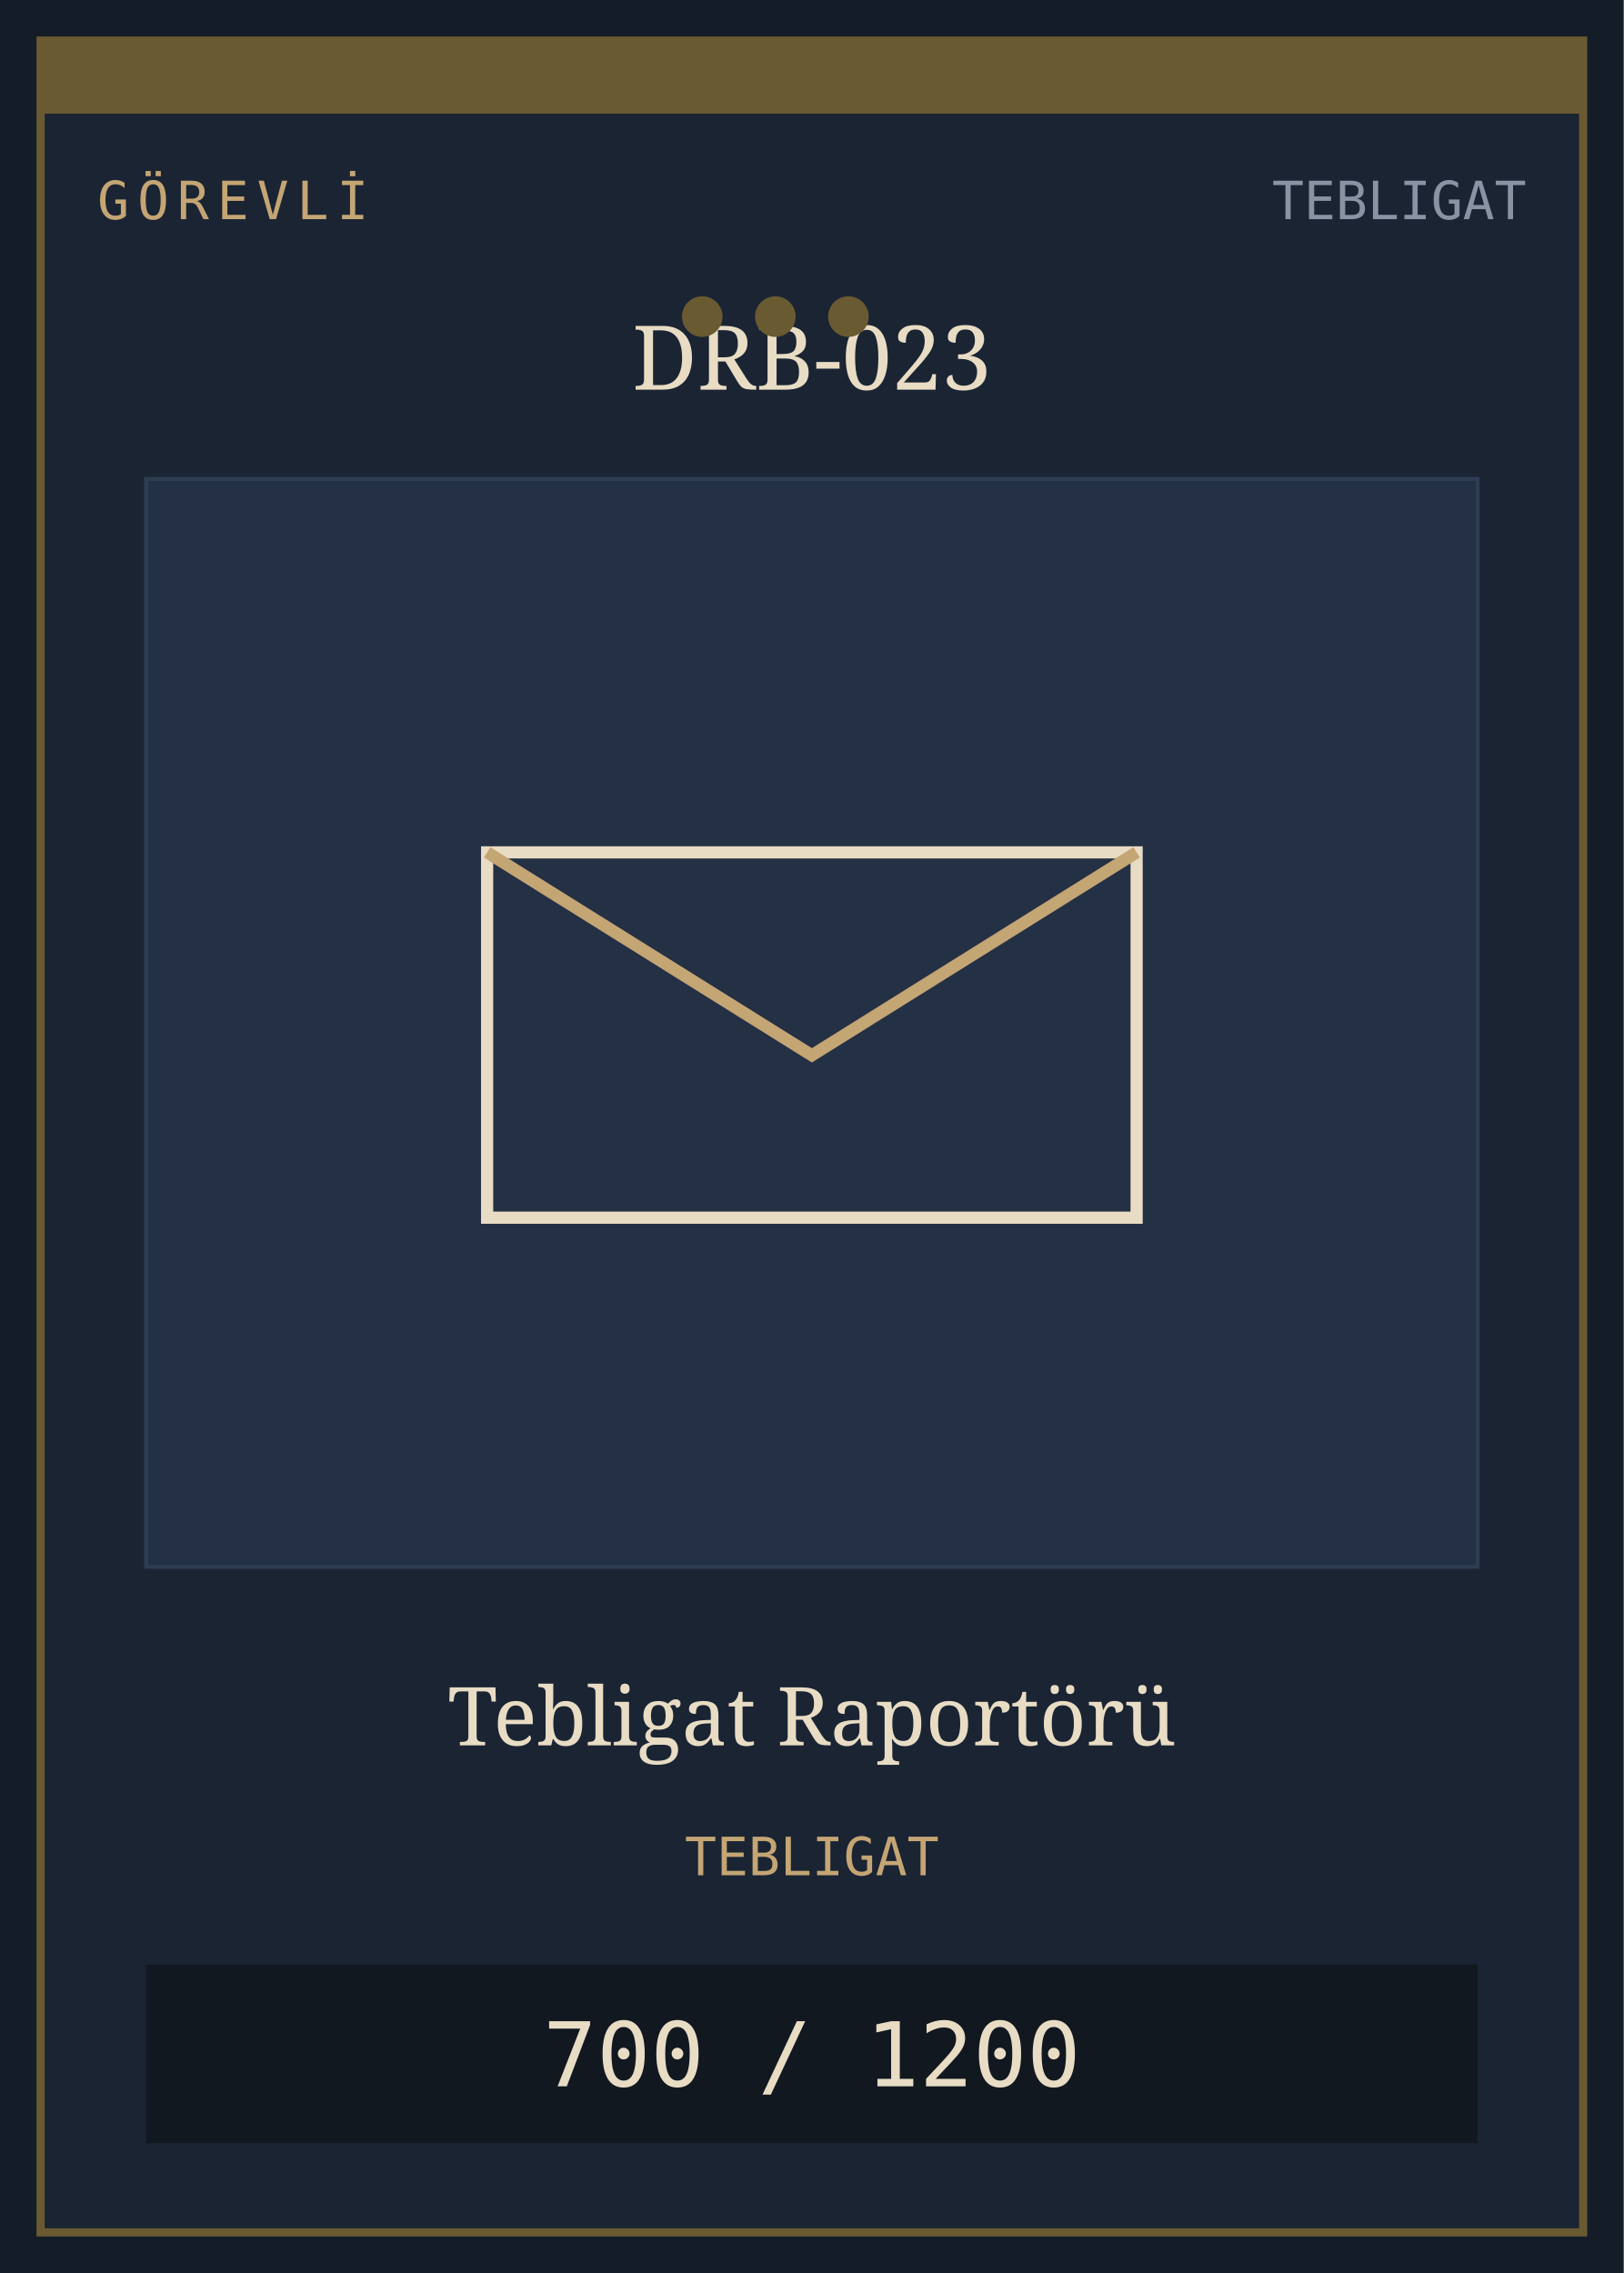
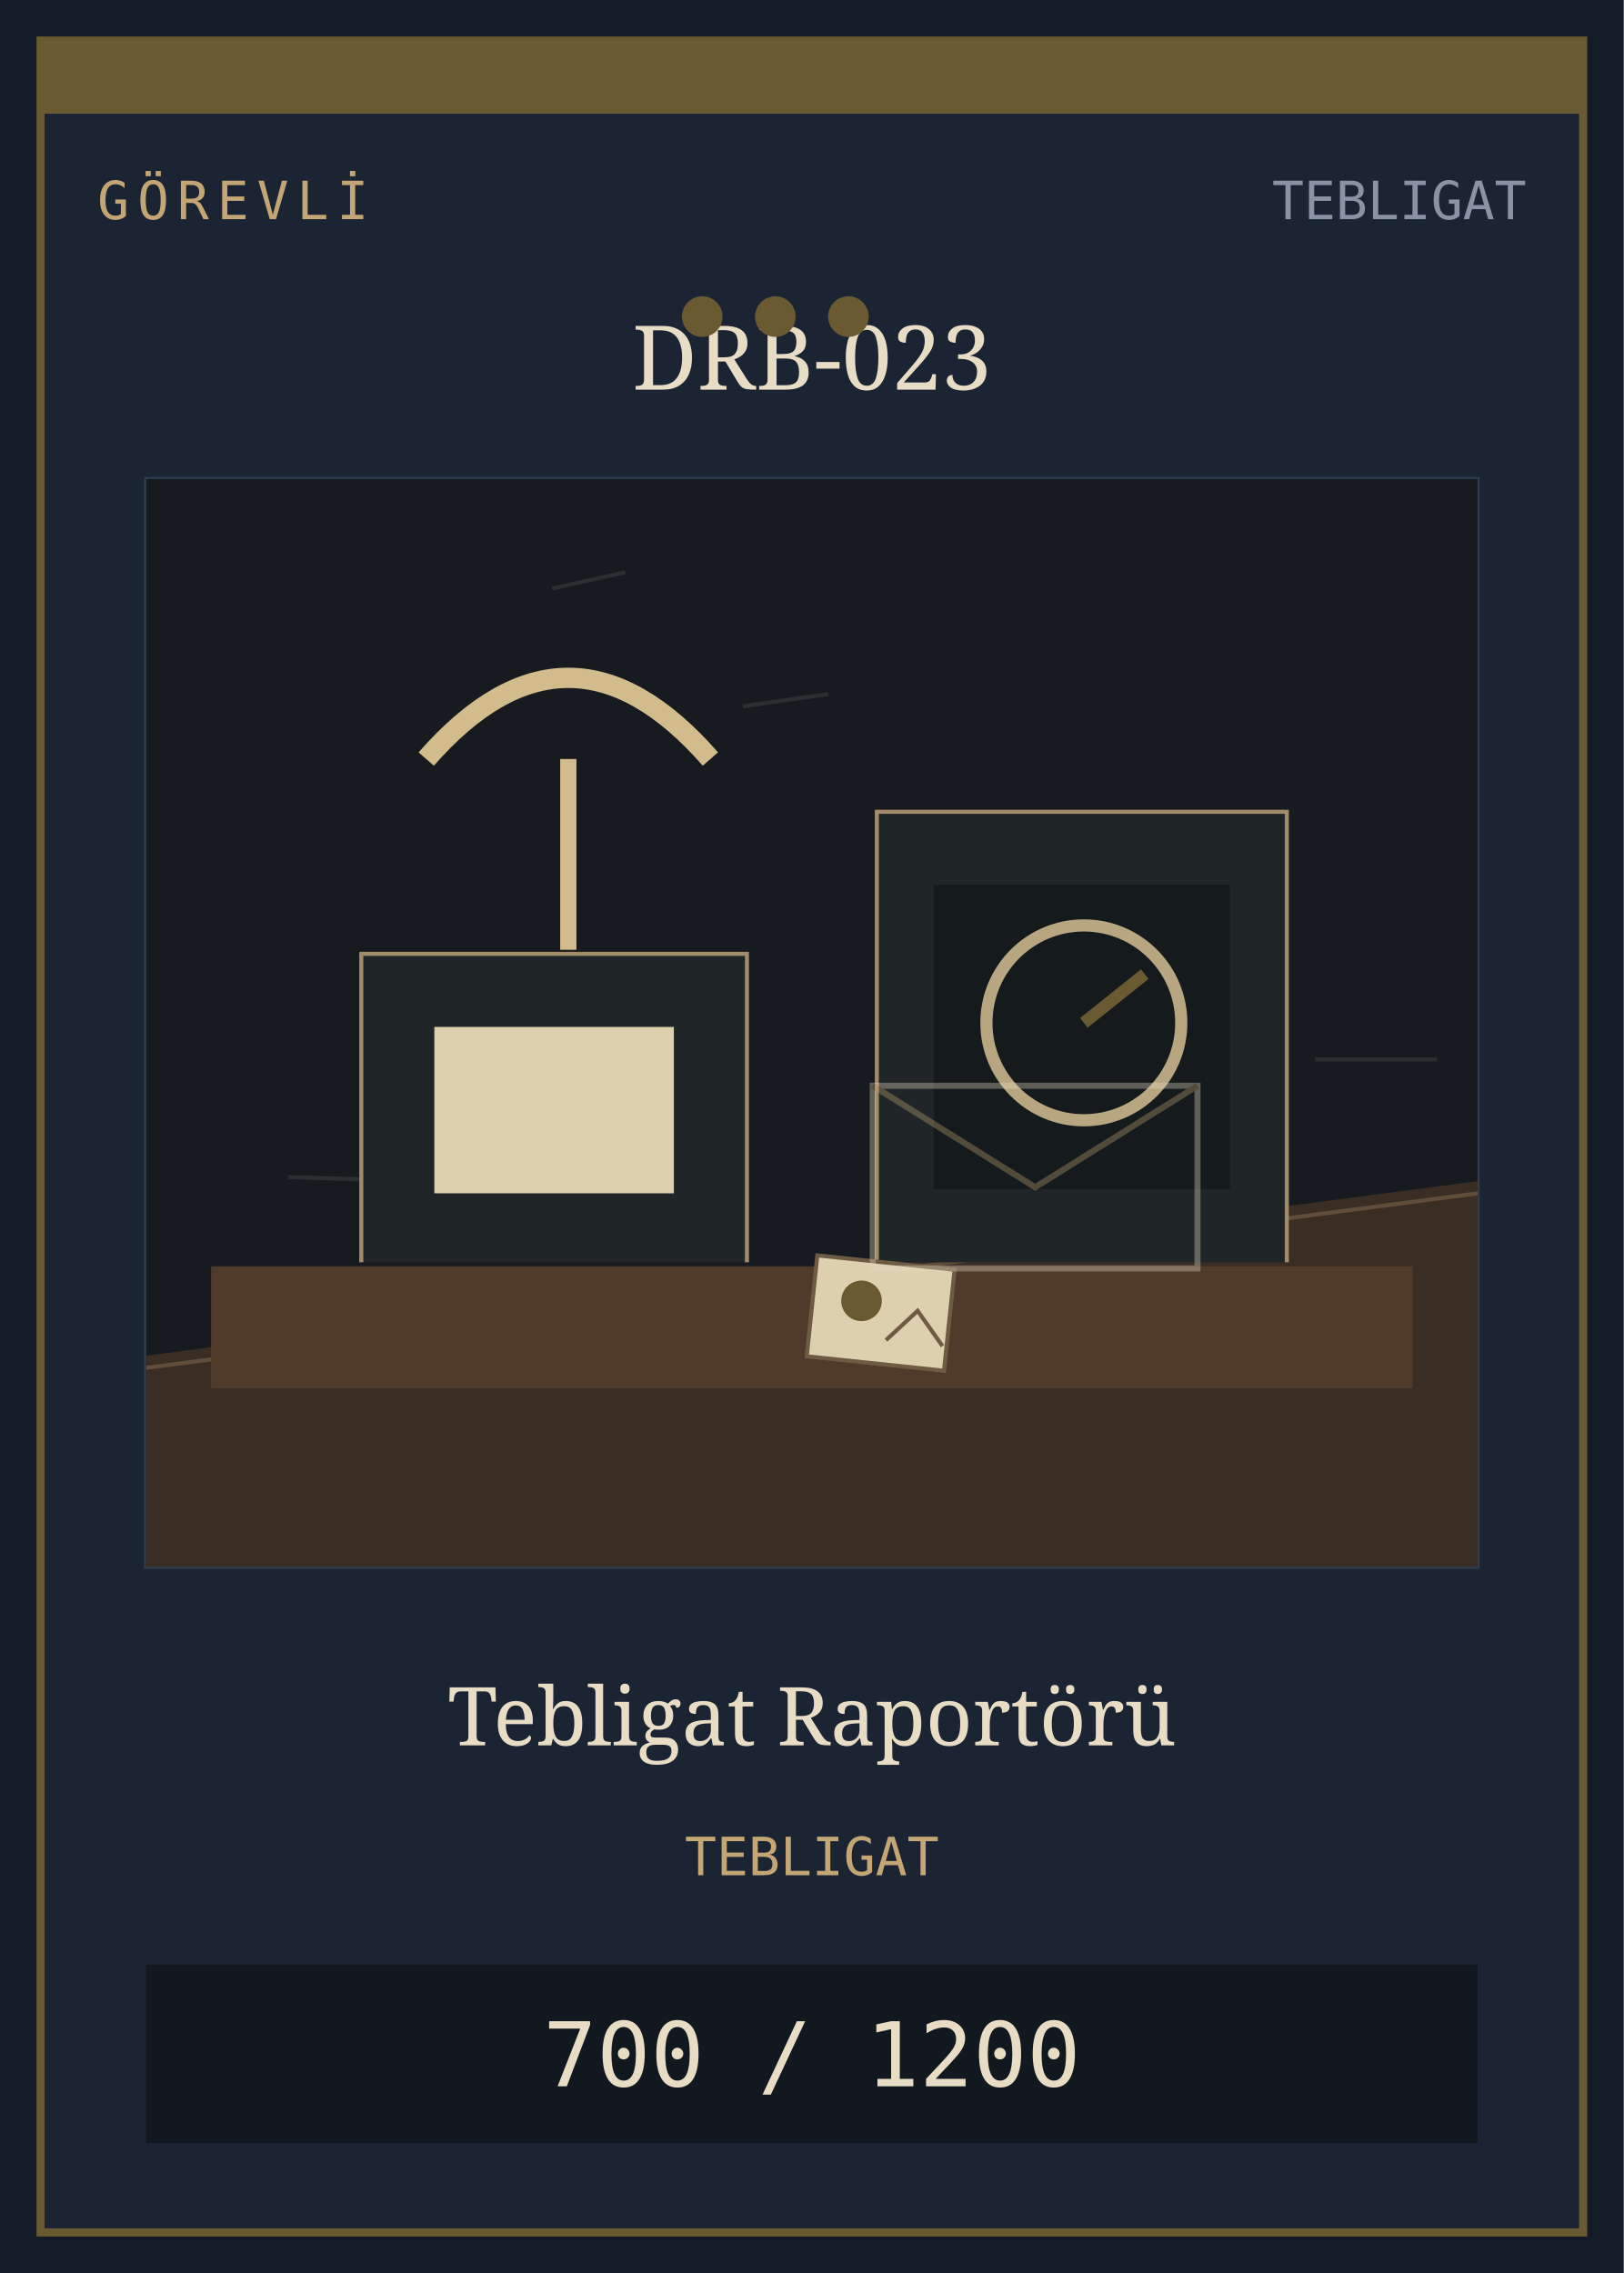
<svg xmlns="http://www.w3.org/2000/svg" viewBox="0 0 400 560" width="400" height="560">
+   <defs>
+     <clipPath id="scene">
+       <rect x="36" y="118" width="328" height="268" />
+     </clipPath>
+   </defs>
  <rect width="400" height="560" fill="#141c28" />
  <rect x="10" y="10" width="380" height="540" fill="#1a2433" stroke="#6a5a32" stroke-width="2" />
  <rect x="10" y="10" width="380" height="18" fill="#6a5a32" />
  <text x="24" y="54" fill="#c4a574" font-family="ui-monospace,monospace" font-size="13" letter-spacing="2">GÖREVLİ</text>
  <text x="376" y="54" text-anchor="end" fill="#8a93a3" font-family="ui-monospace,monospace" font-size="13">TEBLIGAT</text>
  <text x="200" y="96" text-anchor="middle" fill="#e8dcc4" font-family="Georgia,serif" font-size="22">DRB-023</text>
  <circle cx="173" cy="78" r="5" fill="#6a5a32" />
  <circle cx="191" cy="78" r="5" fill="#6a5a32" />
  <circle cx="209" cy="78" r="5" fill="#6a5a32" />
  <rect x="36" y="118" width="328" height="268" fill="#243044" stroke="#2e3d52" stroke-width="1" />
-   <rect x="120" y="210" width="160" height="90" fill="none" stroke="#e8dcc4" stroke-width="3" />
-   <path d="M120 210 L200 260 L280 210" fill="none" stroke="#c4a574" stroke-width="3" />
+   <g clip-path="url(#scene)">
+     <rect x="36" y="118" width="328" height="268" fill="#171b20" />
+     <path d="M36 334 L364 291 V386 H36Z" fill="#3a2d24" />
+     <path d="M36 337 L364 294" stroke="#8f7355" opacity=".45" />
+     <path d="M136 145 l18 -4" stroke="#eadfbe" opacity=".10" />
+     <path d="M183 174 l21 -3" stroke="#eadfbe" opacity=".10" />
+     <path d="M230 203 l24 -2" stroke="#eadfbe" opacity=".10" />
+     <path d="M277 232 l27 -1" stroke="#eadfbe" opacity=".10" />
+     <path d="M324 261 l30 0" stroke="#eadfbe" opacity=".10" />
+     <path d="M71 290 l33 1" stroke="#eadfbe" opacity=".10" />
+     <path d="M118 319 l36 2" stroke="#eadfbe" opacity=".10" />
+     <path d="M52 312h296v30H52Z" fill="#503a2a" />
+     <path d="M89 311v-76h95v76M216 311v-111h101v111" fill="#202628" stroke="#a28b68" />
+     <path d="M107 253h59v41h-59Z" fill="#ddd0ae" />
+     <path d="M230 218h73v75h-73Z" fill="#151a1c" />
+     <circle cx="267" cy="252" r="24" fill="none" stroke="#b8a681" stroke-width="3" />
+     <path d="M267 252l15-12" stroke="#6a5a32" stroke-width="3" />
+     <path d="M105 187q35-40 70 0" fill="none" stroke="#d2bc8b" stroke-width="5" />
+     <path d="M140 187v47" stroke="#d2bc8b" stroke-width="4" />
+     <g transform="translate(217 323) rotate(6)">
+       <rect x="-17" y="-12" width="34" height="25" fill="#ddd0ae" stroke="#6f5b43" />
+       <circle cx="-5" cy="-2" r="5" fill="#6a5a32" />
+       <path d="M2 7l7-8 7 8" fill="none" stroke="#6f5b43" />
+     </g>
+     <g opacity=".35" transform="scale(.5) translate(310 325)">
+       <rect x="120" y="210" width="160" height="90" fill="none" stroke="#e8dcc4" stroke-width="3" />
+       <path d="M120 210 L200 260 L280 210" fill="none" stroke="#c4a574" stroke-width="3" />
+     </g>
+   </g>
  <text x="200" y="430" text-anchor="middle" fill="#e8dcc4" font-family="Georgia,serif" font-size="20">Tebligat Raportörü</text>
  <text x="200" y="462" text-anchor="middle" fill="#c4a574" font-family="ui-monospace,monospace" font-size="13">TEBLIGAT</text>
  <rect x="36" y="484" width="328" height="44" fill="#121820" />
  <text x="200" y="514" text-anchor="middle" fill="#e8dcc4" font-family="ui-monospace,monospace" font-size="22">700 / 1200</text>
</svg>
